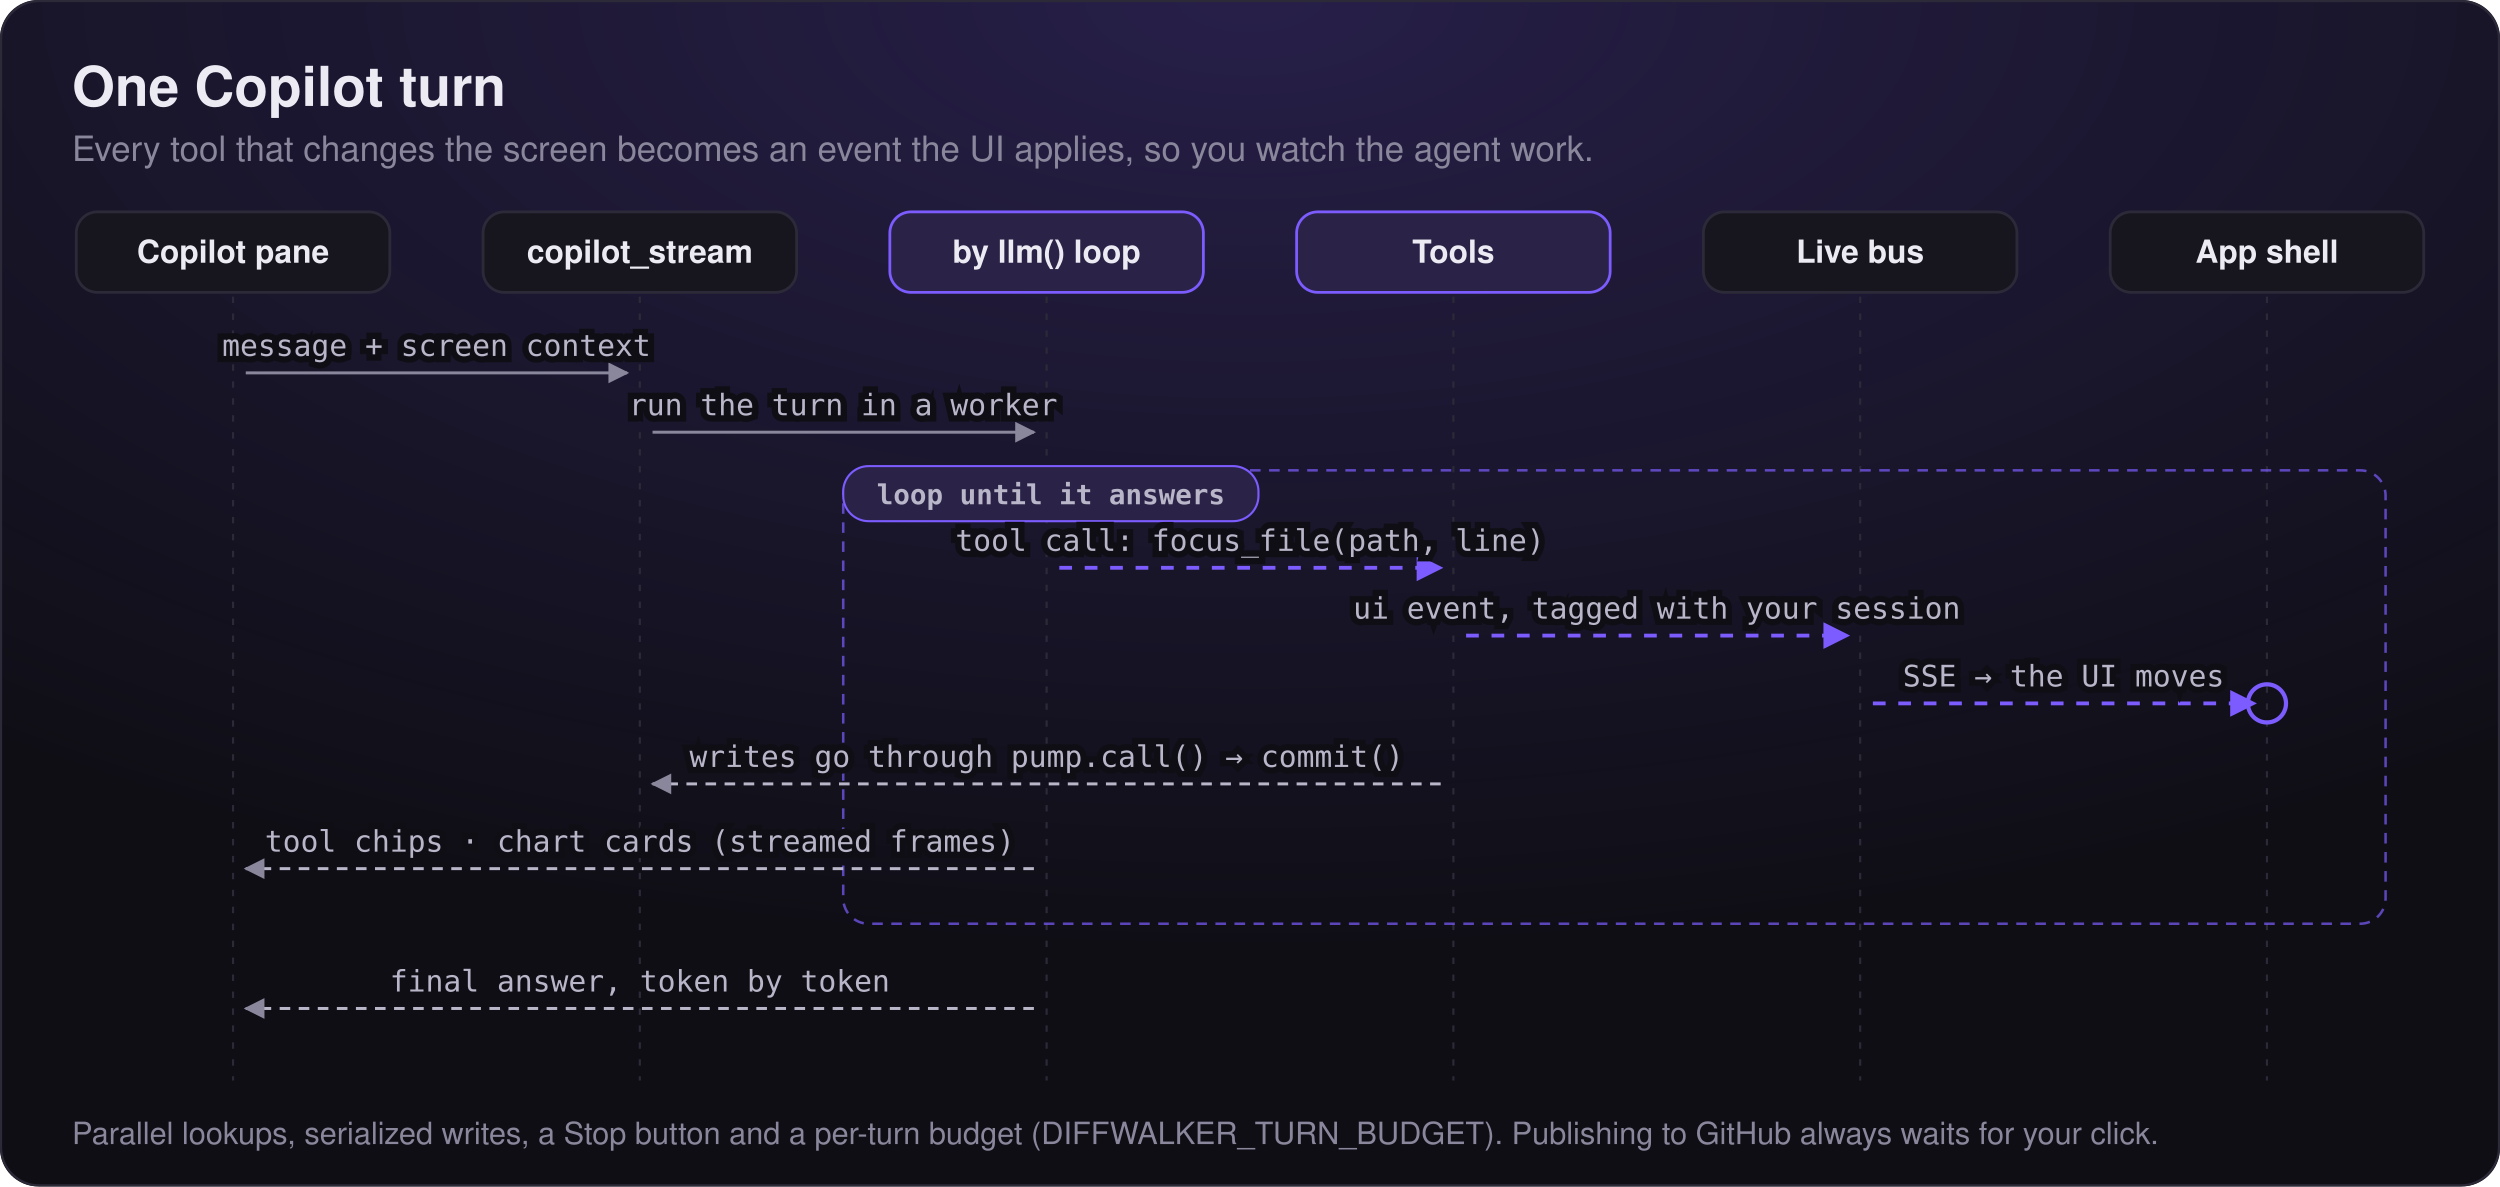
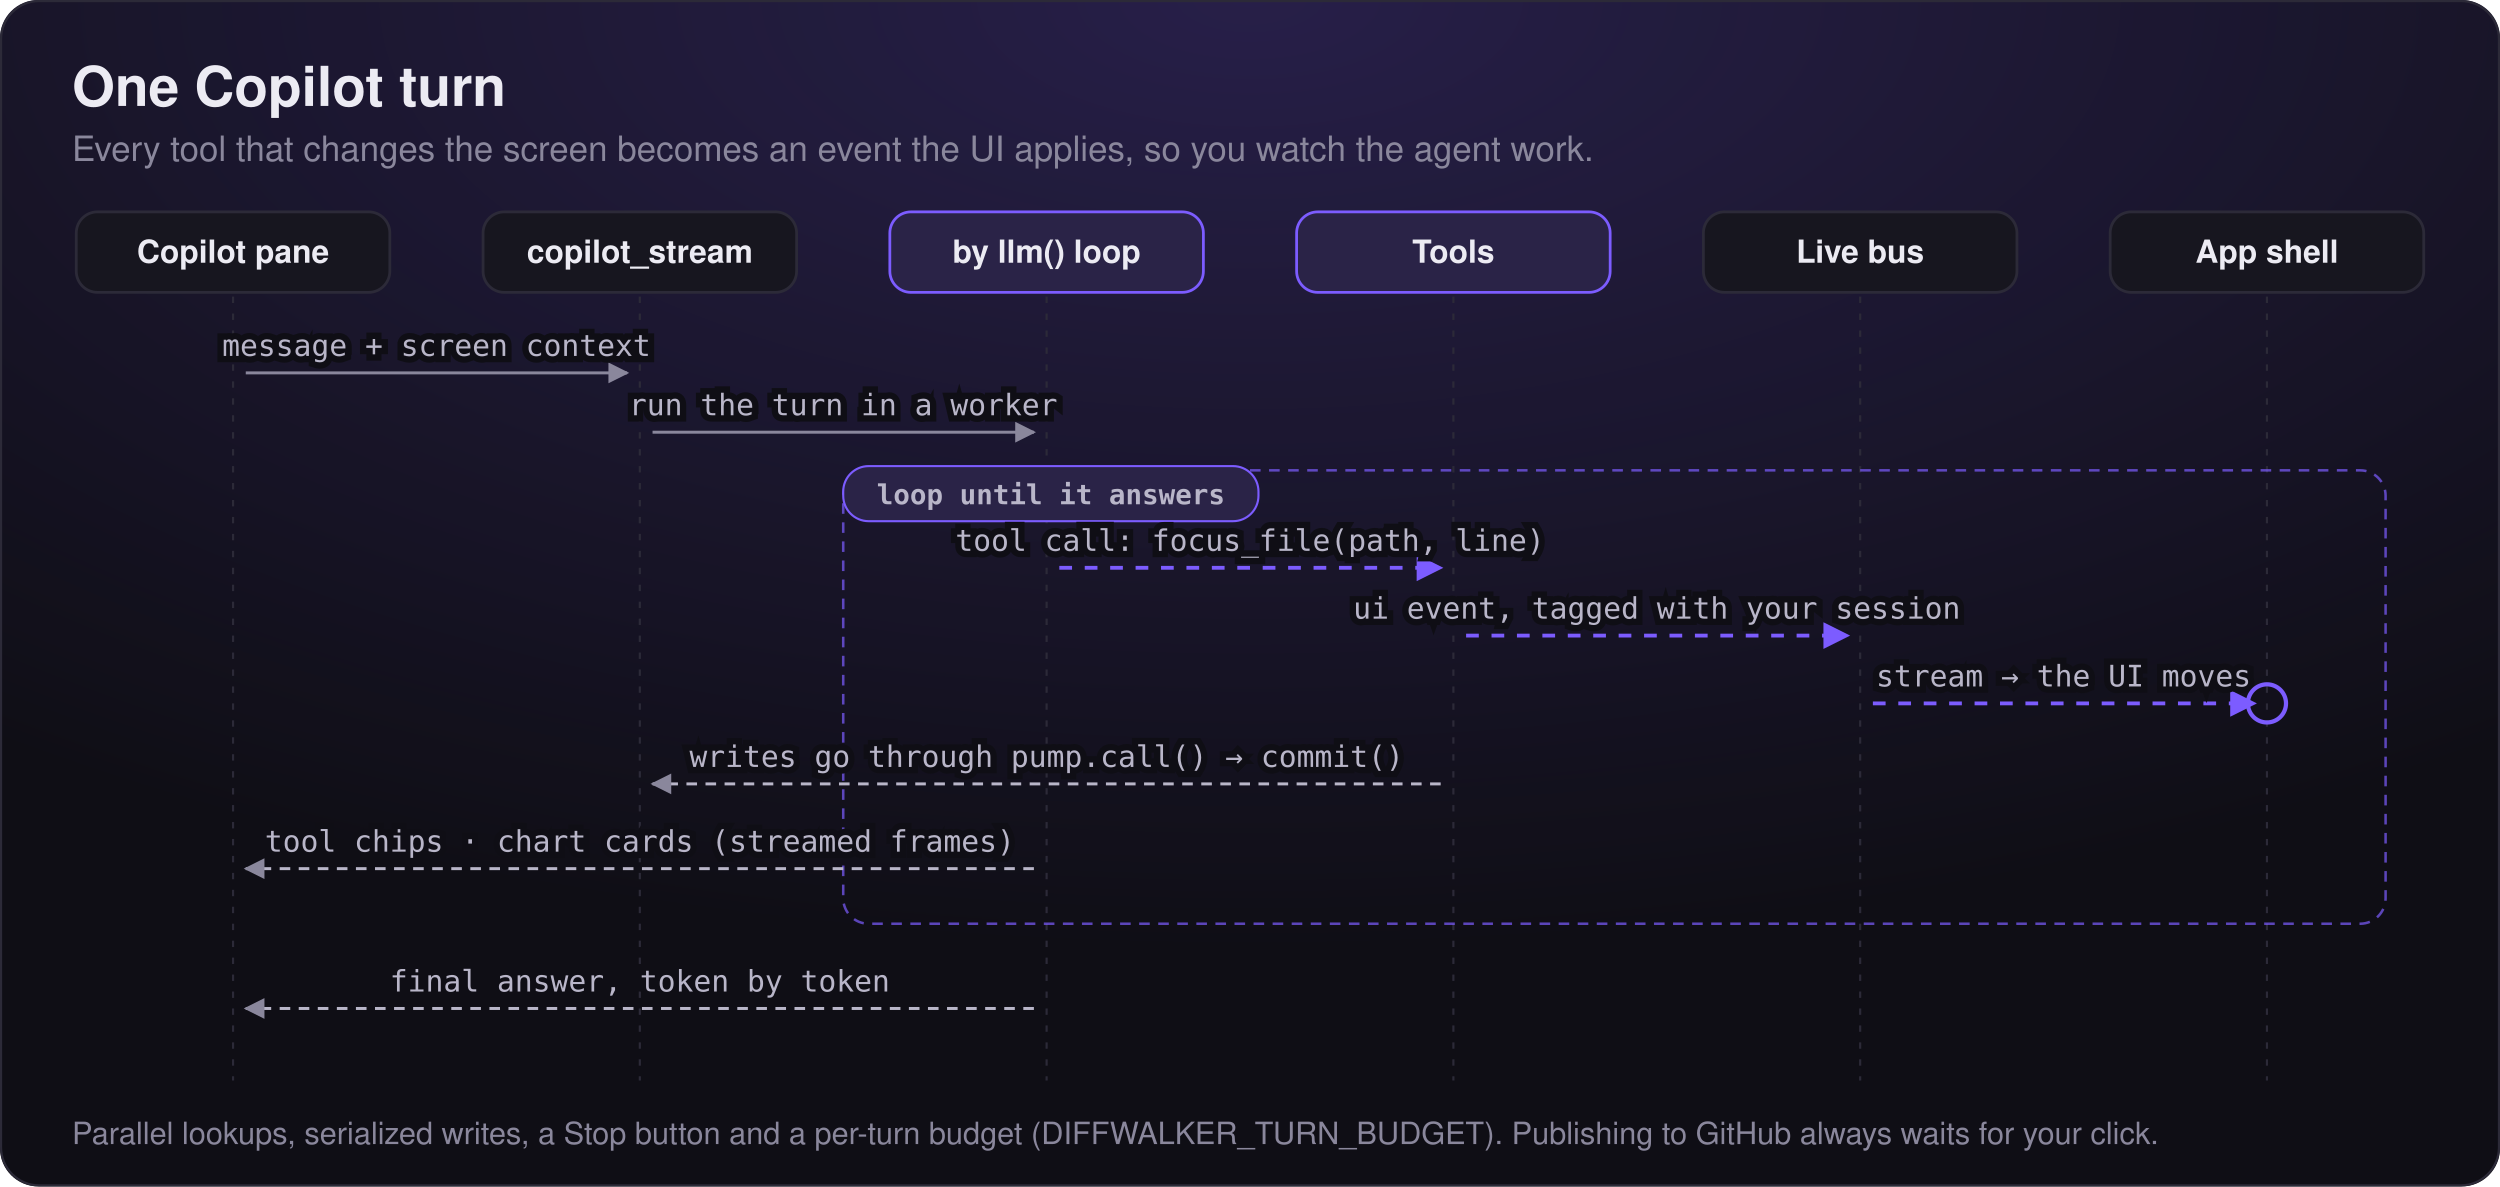
<svg xmlns="http://www.w3.org/2000/svg" viewBox="0 0 1180 560" width="1180" height="560" role="img" aria-label="Sequence of one Copilot turn: the pane streams a message, a worker runs the by llm tool loop, UI tools emit session-tagged events the app shell applies, writes are committed through the request context, and the answer streams back.">
  <style>
  .t{font-family:-apple-system,BlinkMacSystemFont,'Segoe UI',Helvetica,Arial,sans-serif;fill:#ecebf3}
  .m{font-family:ui-monospace,SFMono-Regular,Menlo,Consolas,monospace;fill:#b9b6c9}
  .s{font-family:-apple-system,BlinkMacSystemFont,'Segoe UI',Helvetica,Arial,sans-serif;fill:#8a879c}
  .flow{stroke-dasharray:6 6;animation:flow 1.1s linear infinite}
  @keyframes flow{to{stroke-dashoffset:-24}}
  .pulse{animation:pulse 2.4s ease-in-out infinite}
  @keyframes pulse{0%,100%{opacity:.35}50%{opacity:1}}
  @media (prefers-reduced-motion:reduce){.flow,.pulse{animation:none}}
</style>
  <defs>
    <marker id="a" viewBox="0 0 10 10" refX="9" refY="5" markerWidth="7" markerHeight="7" orient="auto-start-reverse">
      <path d="M0,0L10,5L0,10z" fill="#8a879c" />
    </marker>
    <marker id="av" viewBox="0 0 10 10" refX="9" refY="5" markerWidth="7" markerHeight="7" orient="auto-start-reverse">
      <path d="M0,0L10,5L0,10z" fill="#7c5cff" />
    </marker>
    <marker id="ag" viewBox="0 0 10 10" refX="9" refY="5" markerWidth="7" markerHeight="7" orient="auto-start-reverse">
      <path d="M0,0L10,5L0,10z" fill="#1baf7a" />
    </marker>
    <marker id="ar" viewBox="0 0 10 10" refX="9" refY="5" markerWidth="7" markerHeight="7" orient="auto-start-reverse">
      <path d="M0,0L10,5L0,10z" fill="#e66767" />
    </marker>
    <radialGradient id="glow" cx="50%" cy="0%" r="80%">
      <stop offset="0" stop-color="#7c5cff" stop-opacity=".22" />
      <stop offset="1" stop-color="#7c5cff" stop-opacity="0" />
    </radialGradient>
  </defs>
  <rect width="1180" height="560" rx="18" fill="#0f0e15" />
  <rect width="1180" height="560" rx="18" fill="url(#glow)" />
  <rect x=".5" y=".5" width="1179" height="559" rx="18" fill="none" stroke="#2c2a38" />
  <text x="34" y="50" class="t" font-size="26" font-weight="700" text-anchor="start">One Copilot turn</text>
  <text x="34" y="76" class="s" font-size="16.5" font-weight="400" text-anchor="start">Every tool that changes the screen becomes an event the UI applies, so you watch the agent work.</text>
  <rect x="36" y="100" width="148" height="38" rx="10" fill="#17161f" stroke="#2c2a38" stroke-width="1.3" />
  <text x="110" y="124" class="t" font-size="15" font-weight="600" text-anchor="middle">Copilot pane</text>
  <line x1="110" y1="140" x2="110" y2="510" stroke="#2c2a38" stroke-dasharray="3 5" />
  <rect x="228" y="100" width="148" height="38" rx="10" fill="#17161f" stroke="#2c2a38" stroke-width="1.3" />
  <text x="302" y="124" class="t" font-size="15" font-weight="600" text-anchor="middle">copilot_stream</text>
  <line x1="302" y1="140" x2="302" y2="510" stroke="#2c2a38" stroke-dasharray="3 5" />
  <rect x="420" y="100" width="148" height="38" rx="10" fill="#2a2347" stroke="#7c5cff" stroke-width="1.3" />
  <text x="494" y="124" class="t" font-size="15" font-weight="600" text-anchor="middle">by llm() loop</text>
  <line x1="494" y1="140" x2="494" y2="510" stroke="#2c2a38" stroke-dasharray="3 5" />
  <rect x="612" y="100" width="148" height="38" rx="10" fill="#2a2347" stroke="#7c5cff" stroke-width="1.3" />
  <text x="686" y="124" class="t" font-size="15" font-weight="600" text-anchor="middle">Tools</text>
  <line x1="686" y1="140" x2="686" y2="510" stroke="#2c2a38" stroke-dasharray="3 5" />
  <rect x="804" y="100" width="148" height="38" rx="10" fill="#17161f" stroke="#2c2a38" stroke-width="1.3" />
  <text x="878" y="124" class="t" font-size="15" font-weight="600" text-anchor="middle">Live bus</text>
  <line x1="878" y1="140" x2="878" y2="510" stroke="#2c2a38" stroke-dasharray="3 5" />
  <rect x="996" y="100" width="148" height="38" rx="10" fill="#17161f" stroke="#2c2a38" stroke-width="1.3" />
  <text x="1070" y="124" class="t" font-size="15" font-weight="600" text-anchor="middle">App shell</text>
  <line x1="1070" y1="140" x2="1070" y2="510" stroke="#2c2a38" stroke-dasharray="3 5" />
  <rect x="398" y="222" width="728" height="214" rx="12" fill="none" stroke="#7c5cff" stroke-width="1.2" stroke-dasharray="5 4" opacity=".7" />
  <rect x="398" y="220" width="196" height="26" rx="12" fill="#2a2347" stroke="#7c5cff" stroke-width="1" />
  <text x="496" y="238" class="m" font-size="13" font-weight="600" text-anchor="middle" fill="#7c5cff">loop until it answers</text>
  <path d="M116,176 L296,176" fill="none" stroke="#8a879c" stroke-width="1.4" marker-end="url(#a)" />
  <text x="206.0" y="168" class="m" font-size="14" font-weight="500" text-anchor="middle" fill="#b9b6c9" stroke="#0f0e15" stroke-width="6" paint-order="stroke">message + screen context</text>
  <path d="M308,204 L488,204" fill="none" stroke="#8a879c" stroke-width="1.4" marker-end="url(#a)" />
  <text x="398.0" y="196" class="m" font-size="14" font-weight="500" text-anchor="middle" fill="#b9b6c9" stroke="#0f0e15" stroke-width="6" paint-order="stroke">run the turn in a worker</text>
  <path d="M500,268 L680,268" fill="none" stroke="#7c5cff" stroke-width="1.8" class="flow" marker-end="url(#av)" />
  <text x="590.0" y="260" class="m" font-size="14" font-weight="500" text-anchor="middle" fill="#ecebf3" stroke="#0f0e15" stroke-width="6" paint-order="stroke">tool call: focus_file(path, line)</text>
  <path d="M692,300 L872,300" fill="none" stroke="#7c5cff" stroke-width="1.8" class="flow" marker-end="url(#av)" />
  <text x="782.0" y="292" class="m" font-size="14" font-weight="500" text-anchor="middle" fill="#ecebf3" stroke="#0f0e15" stroke-width="6" paint-order="stroke">ui event, tagged with your session</text>
  <path d="M884,332 L1064,332" fill="none" stroke="#7c5cff" stroke-width="1.8" class="flow" marker-end="url(#av)" />
-   <text x="974.0" y="324" class="m" font-size="14" font-weight="500" text-anchor="middle" fill="#ecebf3" stroke="#0f0e15" stroke-width="6" paint-order="stroke">SSE → the UI moves</text>
+   <text x="974.0" y="324" class="m" font-size="14" font-weight="500" text-anchor="middle" fill="#ecebf3" stroke="#0f0e15" stroke-width="6" paint-order="stroke">stream → the UI moves</text>
  <path d="M680,370 L308,370" fill="none" stroke="#b9b6c9" stroke-width="1.4" stroke-dasharray="5 4" marker-end="url(#a)" />
  <text x="494.0" y="362" class="m" font-size="14" font-weight="500" text-anchor="middle" fill="#b9b6c9" stroke="#0f0e15" stroke-width="6" paint-order="stroke">writes go through pump.call() → commit()</text>
  <path d="M488,410 L116,410" fill="none" stroke="#b9b6c9" stroke-width="1.4" stroke-dasharray="5 4" marker-end="url(#a)" />
  <text x="302.0" y="402" class="m" font-size="14" font-weight="500" text-anchor="middle" fill="#b9b6c9" stroke="#0f0e15" stroke-width="6" paint-order="stroke">tool chips · chart cards (streamed frames)</text>
  <path d="M488,476 L116,476" fill="none" stroke="#b9b6c9" stroke-width="1.4" stroke-dasharray="5 4" marker-end="url(#a)" />
  <text x="302.0" y="468" class="m" font-size="14" font-weight="500" text-anchor="middle" fill="#b9b6c9" stroke="#0f0e15" stroke-width="6" paint-order="stroke">final answer, token by token</text>
  <circle cx="1070" cy="332" r="9" fill="none" stroke="#7c5cff" stroke-width="2" class="pulse" />
  <text x="34" y="540" class="s" font-size="14.5" font-weight="400" text-anchor="start">Parallel lookups, serialized writes, a Stop button and a per-turn budget (DIFFWALKER_TURN_BUDGET). Publishing to GitHub always waits for your click.</text>
</svg>
